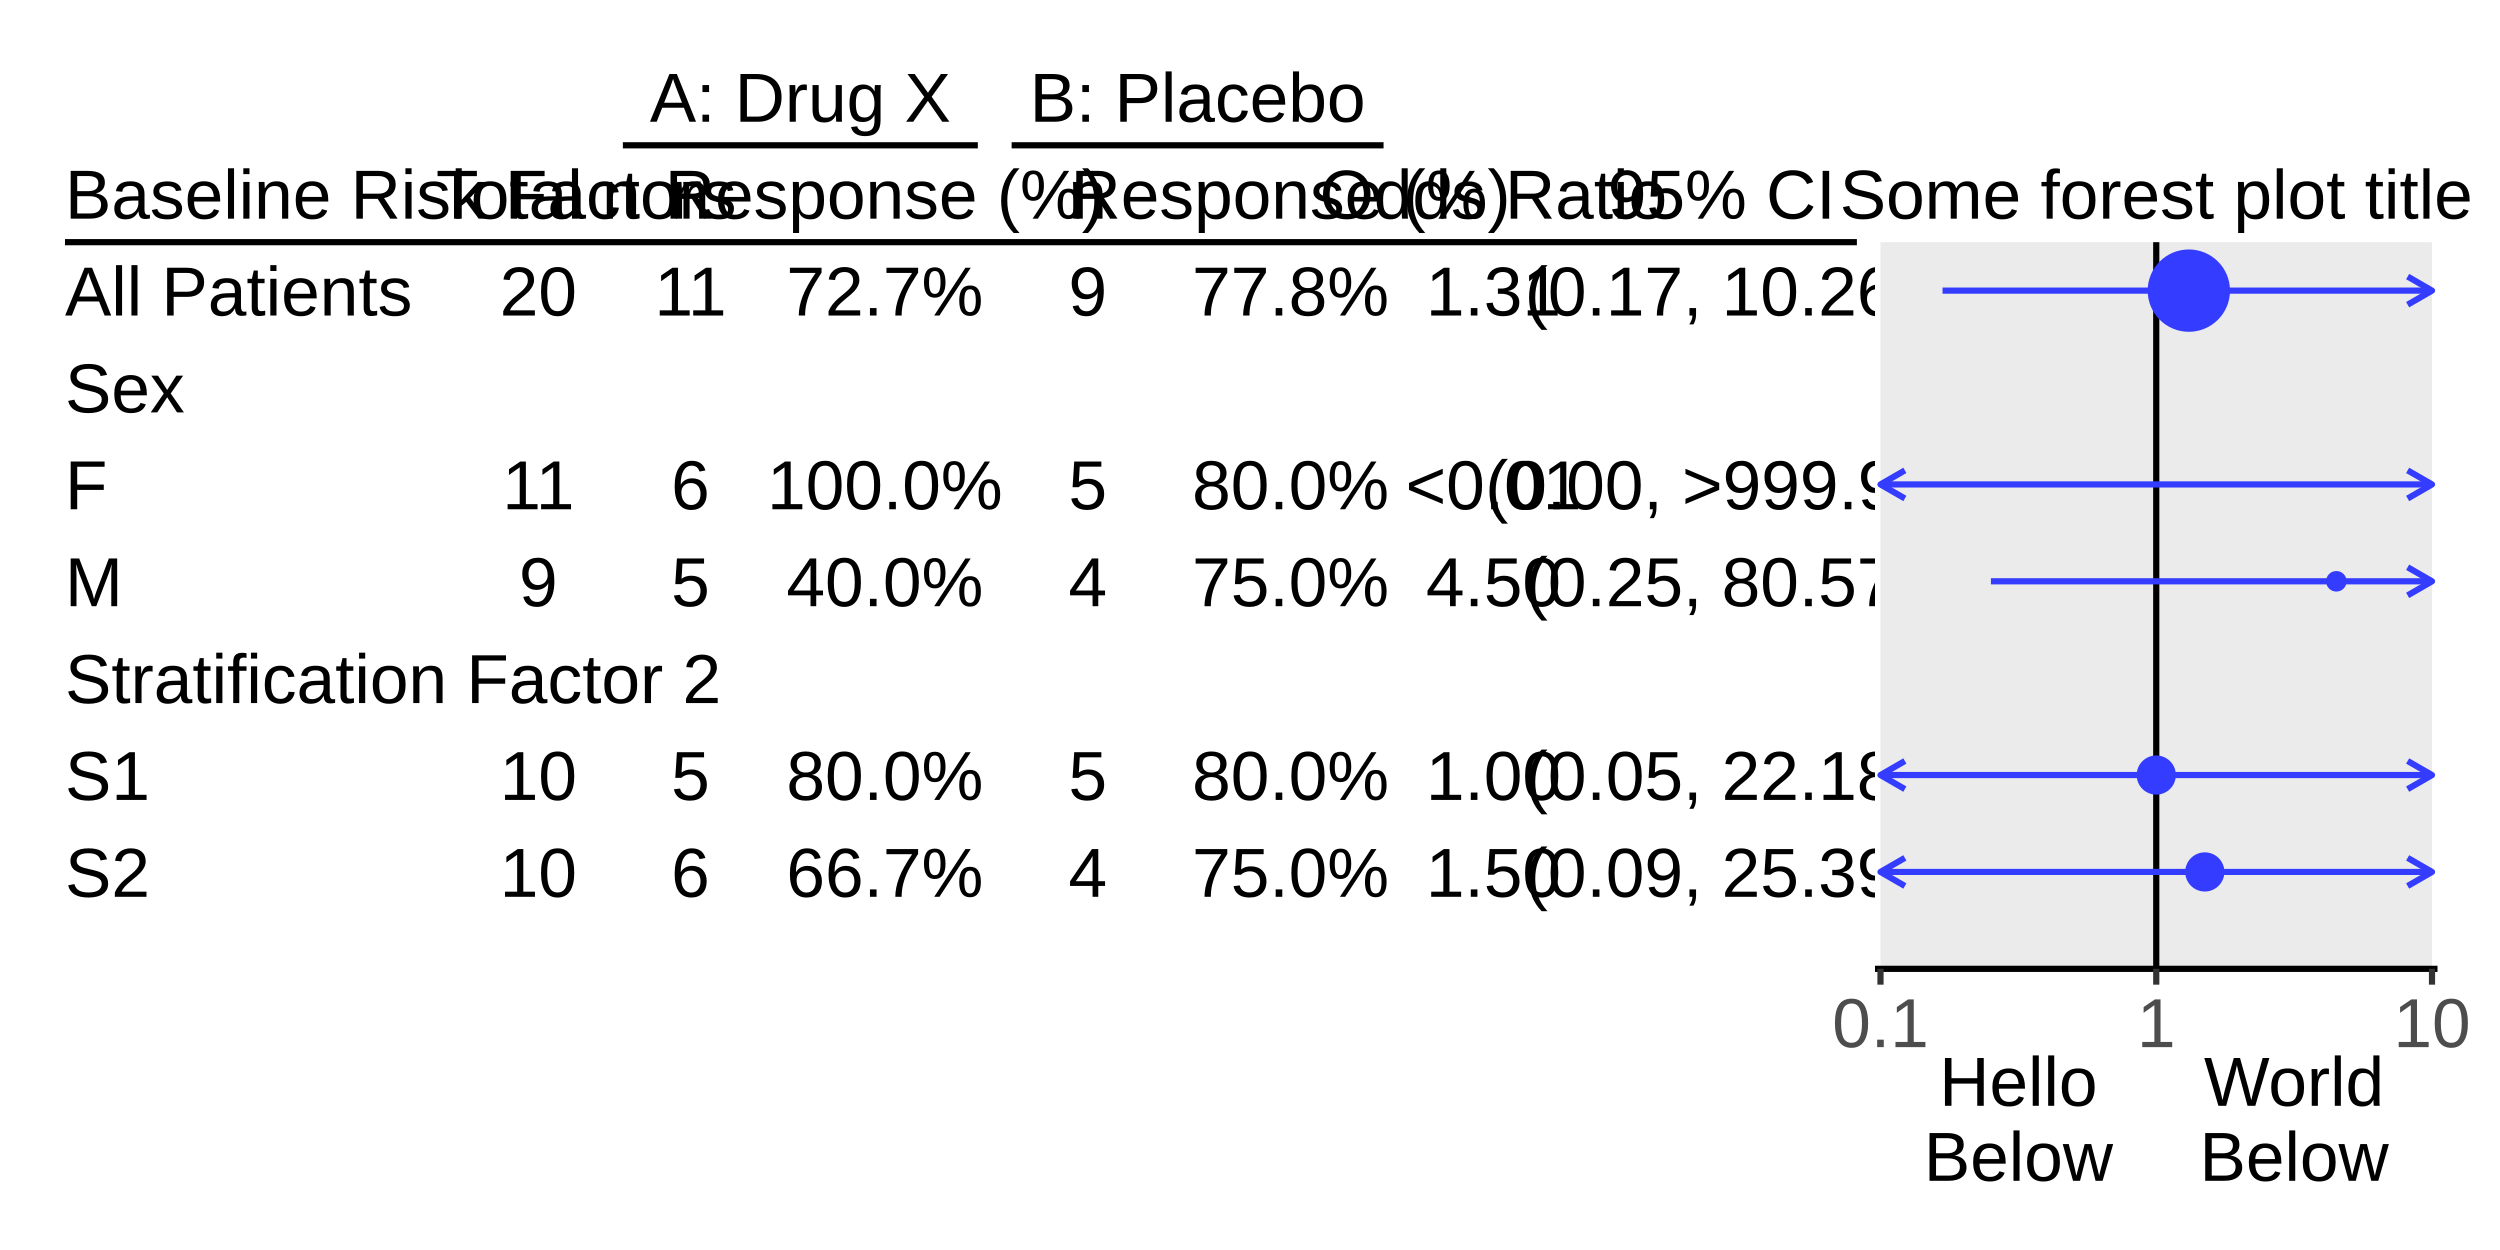
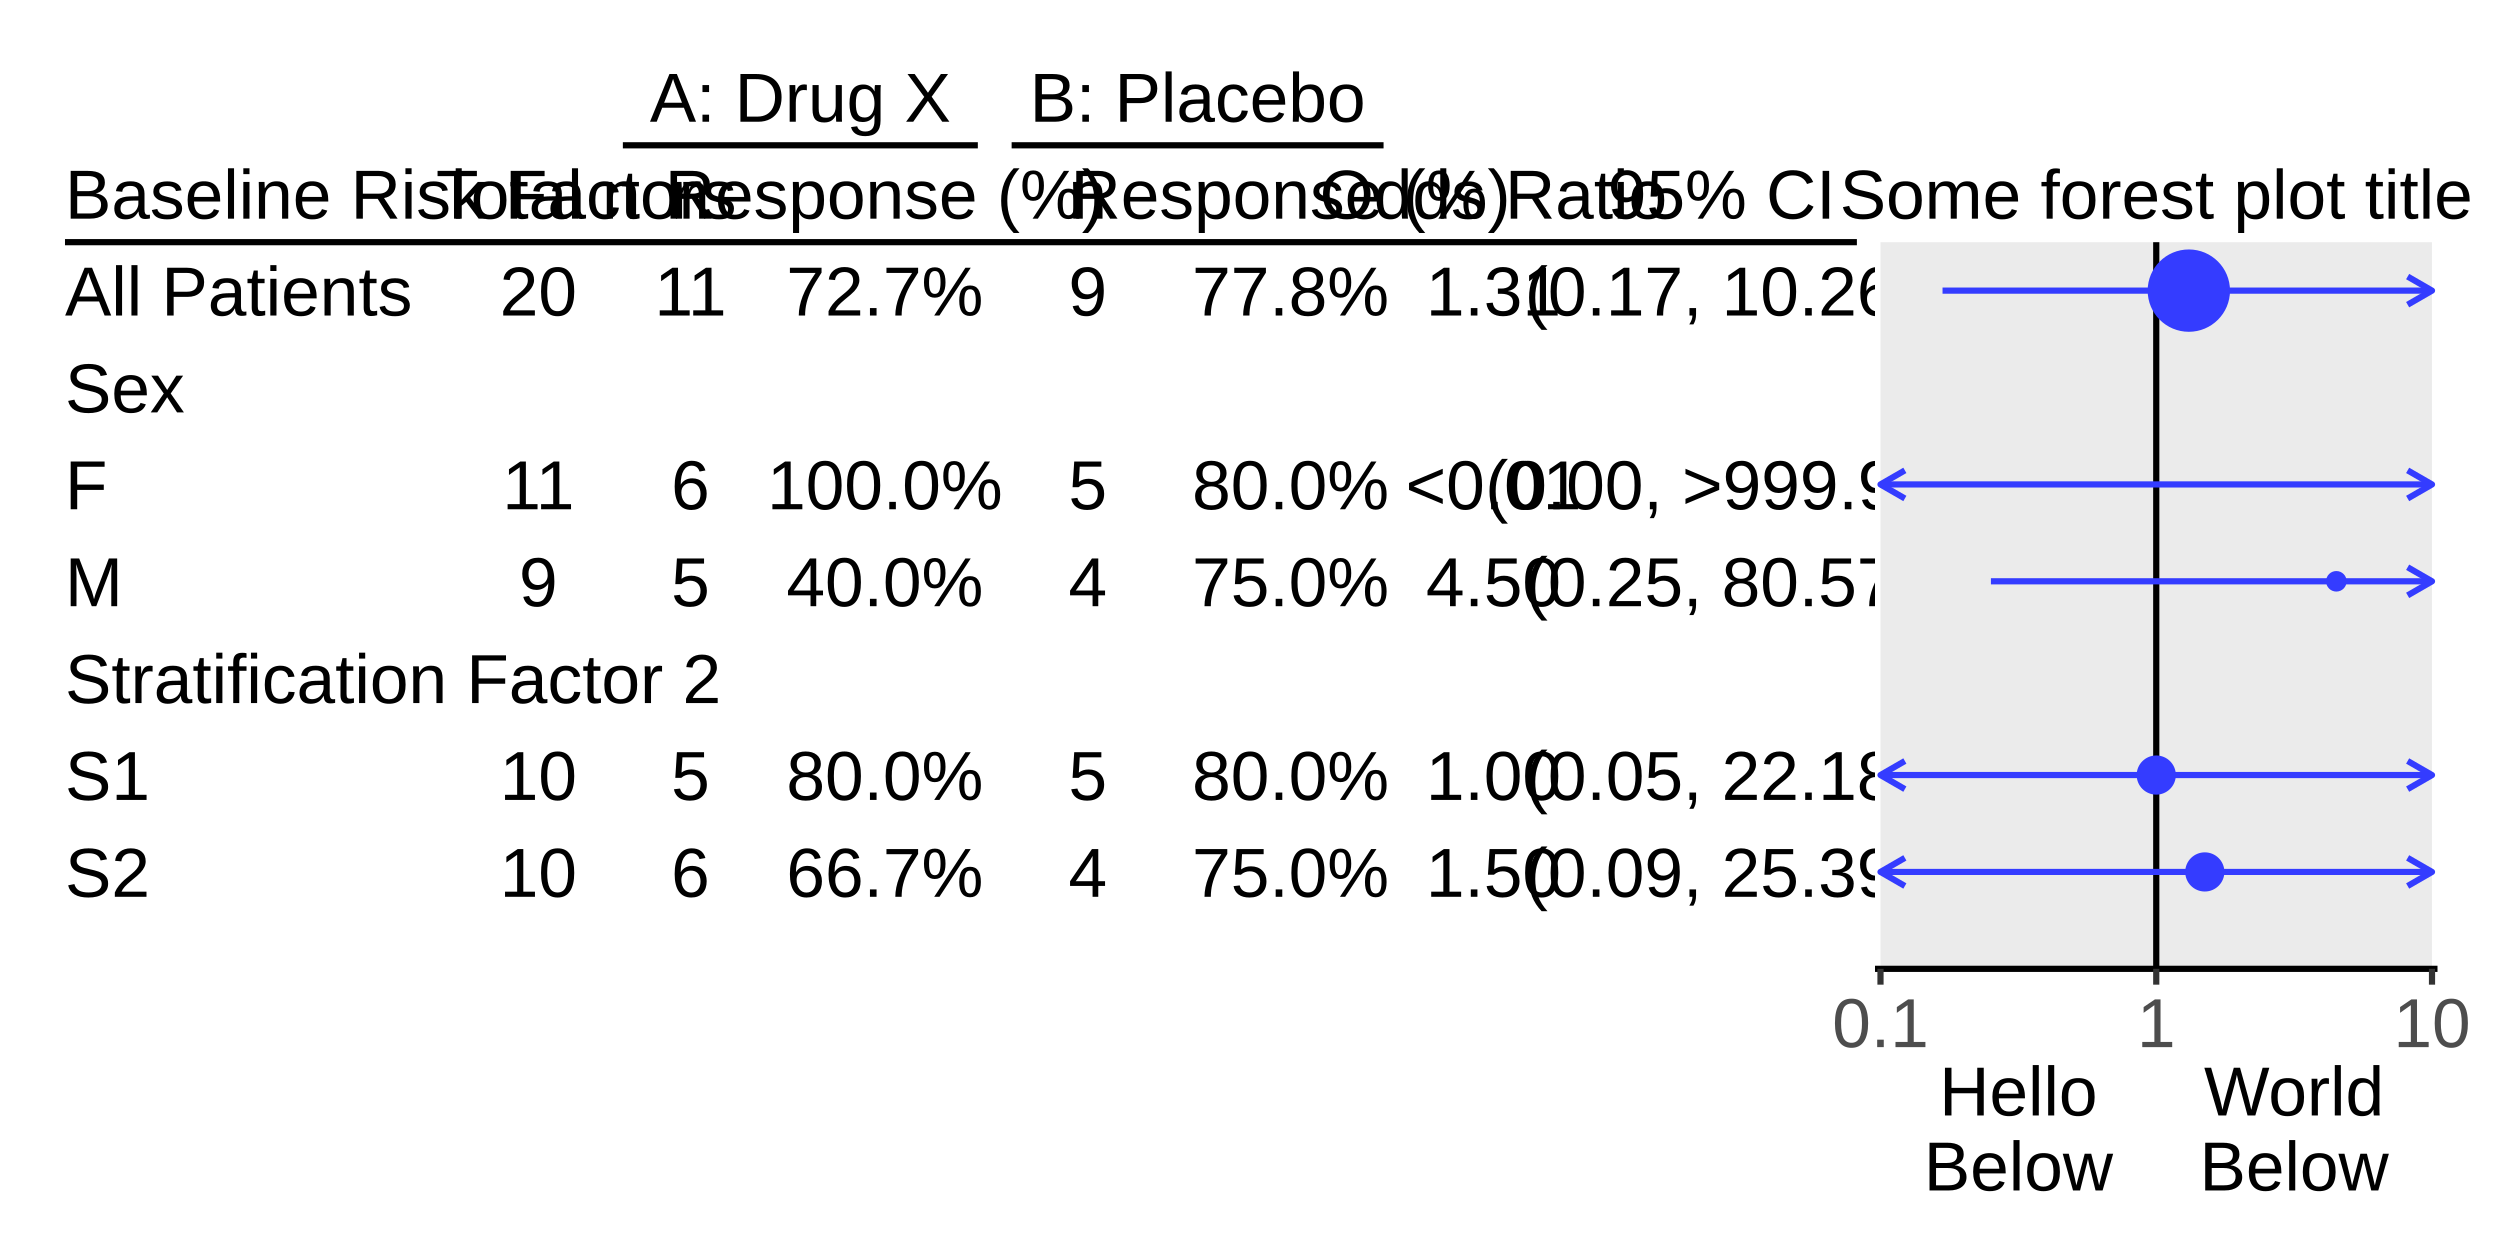
<svg xmlns="http://www.w3.org/2000/svg" width="432.00pt" height="216.00pt" viewBox="0 0 432.00 216.00">
  <g class="svglite">
    <defs>
      <style type="text/css">
    .svglite line, .svglite polyline, .svglite polygon, .svglite path, .svglite rect, .svglite circle {
      fill: none;
      stroke: #000000;
      stroke-linecap: round;
      stroke-linejoin: round;
      stroke-miterlimit: 10.00;
    }
    .svglite text {
      white-space: pre;
    }
    .svglite g.glyphgroup path {
      fill: inherit;
      stroke: none;
    }
  </style>
    </defs>
    <rect width="100%" height="100%" style="stroke: none; fill: none;" />
    <defs>
      <clipPath id="cpMC4wMHw0MzIuMDB8MC4wMHwyMTYuMDA=">
        <rect x="0.00" y="0.00" width="432.00" height="216.00" />
      </clipPath>
    </defs>
    <g clip-path="url(#cpMC4wMHw0MzIuMDB8MC4wMHwyMTYuMDA=)">
</g>
    <defs>
      <clipPath id="cpMC4wMHwzMjQuMDB8MC4wMHwyMTYuMDA=">
        <rect x="0.00" y="0.00" width="324.00" height="216.00" />
      </clipPath>
    </defs>
    <g clip-path="url(#cpMC4wMHwzMjQuMDB8MC4wMHwyMTYuMDA=)">
      <rect x="0.00" y="0.00" width="324.00" height="216.00" style="stroke-width: 0.00; stroke: none;" />
    </g>
    <g clip-path="url(#cpMC4wMHw0MzIuMDB8MC4wMHwyMTYuMDA=)">
</g>
    <defs>
      <clipPath id="cpOC4xMHwzMjQuMDB8MC4wMHwxNjcuNDE=">
        <rect x="8.10" y="0.00" width="315.90" height="167.41" />
      </clipPath>
    </defs>
    <g clip-path="url(#cpOC4xMHwzMjQuMDB8MC4wMHwxNjcuNDE=)">
      <line x1="11.23" y1="41.85" x2="320.87" y2="41.85" style="stroke-width: 1.07; stroke-linecap: butt;" />
      <text x="138.30" y="21.04" text-anchor="middle" style="font-size: 12.00px; font-family: &quot;Arial&quot;;" textLength="52.00px" lengthAdjust="spacingAndGlyphs">A: Drug X</text>
      <line x1="107.63" y1="25.11" x2="168.97" y2="25.11" style="stroke-width: 1.07; stroke-linecap: butt;" />
      <text x="206.95" y="21.04" text-anchor="middle" style="font-size: 12.00px; font-family: &quot;Arial&quot;;" textLength="58.02px" lengthAdjust="spacingAndGlyphs">B: Placebo</text>
      <line x1="174.81" y1="25.11" x2="239.08" y2="25.11" style="stroke-width: 1.07; stroke-linecap: butt;" />
      <text x="11.23" y="37.78" style="font-size: 12.00px; font-family: &quot;Arial&quot;;" textLength="116.03px" lengthAdjust="spacingAndGlyphs">Baseline Risk Factors</text>
      <text x="11.23" y="54.52" style="font-size: 12.00px; font-family: &quot;Arial&quot;;" textLength="60.02px" lengthAdjust="spacingAndGlyphs">All Patients</text>
      <text x="11.23" y="71.26" style="font-size: 12.00px; font-family: &quot;Arial&quot;;" textLength="20.67px" lengthAdjust="spacingAndGlyphs">Sex</text>
      <text x="11.23" y="88.00" style="font-size: 12.00px; font-family: &quot;Arial&quot;;" textLength="27.30px" lengthAdjust="spacingAndGlyphs">      F</text>
      <text x="11.23" y="104.75" style="font-size: 12.00px; font-family: &quot;Arial&quot;;" textLength="29.97px" lengthAdjust="spacingAndGlyphs">      M</text>
      <text x="11.23" y="121.49" style="font-size: 12.00px; font-family: &quot;Arial&quot;;" textLength="113.34px" lengthAdjust="spacingAndGlyphs">Stratification Factor 2</text>
      <text x="11.23" y="138.23" style="font-size: 12.00px; font-family: &quot;Arial&quot;;" textLength="34.64px" lengthAdjust="spacingAndGlyphs">      S1</text>
      <text x="11.23" y="154.97" style="font-size: 12.00px; font-family: &quot;Arial&quot;;" textLength="34.64px" lengthAdjust="spacingAndGlyphs">      S2</text>
      <text x="93.02" y="37.78" text-anchor="middle" style="font-size: 12.00px; font-family: &quot;Arial&quot;;" textLength="35.34px" lengthAdjust="spacingAndGlyphs">Total n</text>
      <text x="93.02" y="54.52" text-anchor="middle" style="font-size: 12.00px; font-family: &quot;Arial&quot;;" textLength="13.34px" lengthAdjust="spacingAndGlyphs">20</text>
      <text x="93.02" y="88.00" text-anchor="middle" style="font-size: 12.00px; font-family: &quot;Arial&quot;;" textLength="12.45px" lengthAdjust="spacingAndGlyphs">11</text>
      <text x="93.02" y="104.75" text-anchor="middle" style="font-size: 12.00px; font-family: &quot;Arial&quot;;" textLength="6.67px" lengthAdjust="spacingAndGlyphs">9</text>
      <text x="93.02" y="138.23" text-anchor="middle" style="font-size: 12.00px; font-family: &quot;Arial&quot;;" textLength="13.34px" lengthAdjust="spacingAndGlyphs">10</text>
      <text x="93.02" y="154.97" text-anchor="middle" style="font-size: 12.00px; font-family: &quot;Arial&quot;;" textLength="13.34px" lengthAdjust="spacingAndGlyphs">10</text>
      <text x="119.31" y="37.78" text-anchor="middle" style="font-size: 12.00px; font-family: &quot;Arial&quot;;" textLength="6.67px" lengthAdjust="spacingAndGlyphs">n</text>
      <text x="119.31" y="54.52" text-anchor="middle" style="font-size: 12.00px; font-family: &quot;Arial&quot;;" textLength="12.45px" lengthAdjust="spacingAndGlyphs">11</text>
      <text x="119.31" y="88.00" text-anchor="middle" style="font-size: 12.00px; font-family: &quot;Arial&quot;;" textLength="6.67px" lengthAdjust="spacingAndGlyphs">6</text>
      <text x="119.31" y="104.75" text-anchor="middle" style="font-size: 12.00px; font-family: &quot;Arial&quot;;" textLength="6.67px" lengthAdjust="spacingAndGlyphs">5</text>
      <text x="119.31" y="138.23" text-anchor="middle" style="font-size: 12.00px; font-family: &quot;Arial&quot;;" textLength="6.67px" lengthAdjust="spacingAndGlyphs">5</text>
      <text x="119.31" y="154.97" text-anchor="middle" style="font-size: 12.00px; font-family: &quot;Arial&quot;;" textLength="6.67px" lengthAdjust="spacingAndGlyphs">6</text>
      <text x="152.90" y="37.78" text-anchor="middle" style="font-size: 12.00px; font-family: &quot;Arial&quot;;" textLength="76.03px" lengthAdjust="spacingAndGlyphs">Response (%)</text>
      <text x="152.90" y="54.52" text-anchor="middle" style="font-size: 12.00px; font-family: &quot;Arial&quot;;" textLength="34.02px" lengthAdjust="spacingAndGlyphs">72.7%</text>
      <text x="152.90" y="88.00" text-anchor="middle" style="font-size: 12.00px; font-family: &quot;Arial&quot;;" textLength="40.69px" lengthAdjust="spacingAndGlyphs">100.0%</text>
      <text x="152.90" y="104.75" text-anchor="middle" style="font-size: 12.00px; font-family: &quot;Arial&quot;;" textLength="34.02px" lengthAdjust="spacingAndGlyphs">40.0%</text>
      <text x="152.90" y="138.23" text-anchor="middle" style="font-size: 12.00px; font-family: &quot;Arial&quot;;" textLength="34.02px" lengthAdjust="spacingAndGlyphs">80.0%</text>
      <text x="152.90" y="154.97" text-anchor="middle" style="font-size: 12.00px; font-family: &quot;Arial&quot;;" textLength="34.02px" lengthAdjust="spacingAndGlyphs">66.7%</text>
      <text x="187.96" y="37.78" text-anchor="middle" style="font-size: 12.00px; font-family: &quot;Arial&quot;;" textLength="6.67px" lengthAdjust="spacingAndGlyphs">n</text>
      <text x="187.96" y="54.52" text-anchor="middle" style="font-size: 12.00px; font-family: &quot;Arial&quot;;" textLength="6.67px" lengthAdjust="spacingAndGlyphs">9</text>
      <text x="187.96" y="88.00" text-anchor="middle" style="font-size: 12.00px; font-family: &quot;Arial&quot;;" textLength="6.67px" lengthAdjust="spacingAndGlyphs">5</text>
      <text x="187.96" y="104.75" text-anchor="middle" style="font-size: 12.00px; font-family: &quot;Arial&quot;;" textLength="6.67px" lengthAdjust="spacingAndGlyphs">4</text>
      <text x="187.96" y="138.23" text-anchor="middle" style="font-size: 12.00px; font-family: &quot;Arial&quot;;" textLength="6.67px" lengthAdjust="spacingAndGlyphs">5</text>
      <text x="187.96" y="154.97" text-anchor="middle" style="font-size: 12.00px; font-family: &quot;Arial&quot;;" textLength="6.67px" lengthAdjust="spacingAndGlyphs">4</text>
      <text x="223.01" y="37.78" text-anchor="middle" style="font-size: 12.00px; font-family: &quot;Arial&quot;;" textLength="76.03px" lengthAdjust="spacingAndGlyphs">Response (%)</text>
      <text x="223.01" y="54.52" text-anchor="middle" style="font-size: 12.00px; font-family: &quot;Arial&quot;;" textLength="34.02px" lengthAdjust="spacingAndGlyphs">77.8%</text>
      <text x="223.01" y="88.00" text-anchor="middle" style="font-size: 12.00px; font-family: &quot;Arial&quot;;" textLength="34.02px" lengthAdjust="spacingAndGlyphs">80.0%</text>
      <text x="223.01" y="104.75" text-anchor="middle" style="font-size: 12.00px; font-family: &quot;Arial&quot;;" textLength="34.02px" lengthAdjust="spacingAndGlyphs">75.0%</text>
      <text x="223.01" y="138.23" text-anchor="middle" style="font-size: 12.00px; font-family: &quot;Arial&quot;;" textLength="34.02px" lengthAdjust="spacingAndGlyphs">80.0%</text>
      <text x="223.01" y="154.97" text-anchor="middle" style="font-size: 12.00px; font-family: &quot;Arial&quot;;" textLength="34.02px" lengthAdjust="spacingAndGlyphs">75.0%</text>
      <text x="258.07" y="37.78" text-anchor="middle" style="font-size: 12.00px; font-family: &quot;Arial&quot;;" textLength="60.02px" lengthAdjust="spacingAndGlyphs">Odds Ratio</text>
      <text x="258.07" y="54.52" text-anchor="middle" style="font-size: 12.00px; font-family: &quot;Arial&quot;;" textLength="23.34px" lengthAdjust="spacingAndGlyphs">1.31</text>
      <text x="258.07" y="88.00" text-anchor="middle" style="font-size: 12.00px; font-family: &quot;Arial&quot;;" textLength="30.36px" lengthAdjust="spacingAndGlyphs">&lt;0.01</text>
      <text x="258.07" y="104.75" text-anchor="middle" style="font-size: 12.00px; font-family: &quot;Arial&quot;;" textLength="23.34px" lengthAdjust="spacingAndGlyphs">4.50</text>
      <text x="258.07" y="138.23" text-anchor="middle" style="font-size: 12.00px; font-family: &quot;Arial&quot;;" textLength="23.34px" lengthAdjust="spacingAndGlyphs">1.00</text>
      <text x="258.07" y="154.97" text-anchor="middle" style="font-size: 12.00px; font-family: &quot;Arial&quot;;" textLength="23.34px" lengthAdjust="spacingAndGlyphs">1.50</text>
      <text x="297.50" y="37.78" text-anchor="middle" style="font-size: 12.00px; font-family: &quot;Arial&quot;;" textLength="39.34px" lengthAdjust="spacingAndGlyphs">95% CI</text>
      <text x="297.50" y="54.52" text-anchor="middle" style="font-size: 12.00px; font-family: &quot;Arial&quot;;" textLength="68.02px" lengthAdjust="spacingAndGlyphs">(0.17, 10.26)</text>
      <text x="297.50" y="88.00" text-anchor="middle" style="font-size: 12.00px; font-family: &quot;Arial&quot;;" textLength="81.70px" lengthAdjust="spacingAndGlyphs">(0.00, &gt;999.99)</text>
      <text x="297.50" y="104.75" text-anchor="middle" style="font-size: 12.00px; font-family: &quot;Arial&quot;;" textLength="68.02px" lengthAdjust="spacingAndGlyphs">(0.25, 80.57)</text>
      <text x="297.50" y="138.23" text-anchor="middle" style="font-size: 12.00px; font-family: &quot;Arial&quot;;" textLength="68.02px" lengthAdjust="spacingAndGlyphs">(0.05, 22.18)</text>
      <text x="297.50" y="154.97" text-anchor="middle" style="font-size: 12.00px; font-family: &quot;Arial&quot;;" textLength="68.02px" lengthAdjust="spacingAndGlyphs">(0.09, 25.39)</text>
    </g>
    <g clip-path="url(#cpMC4wMHw0MzIuMDB8MC4wMHwyMTYuMDA=)">
</g>
    <defs>
      <clipPath id="cpMzI0LjAwfDQzMi4wMHwwLjAwfDIxNi4wMA==">
        <rect x="324.00" y="0.00" width="108.00" height="216.00" />
      </clipPath>
    </defs>
    <g clip-path="url(#cpMzI0LjAwfDQzMi4wMHwwLjAwfDIxNi4wMA==)">
      <rect x="324.00" y="0.00" width="108.00" height="216.00" style="stroke-width: 1.07; stroke: none;" />
    </g>
    <g clip-path="url(#cpMC4wMHw0MzIuMDB8MC4wMHwyMTYuMDA=)">
      <rect x="324.00" y="0.00" width="97.20" height="167.41" style="stroke-width: 1.07; stroke: none;" />
      <rect x="324.95" y="41.85" width="95.29" height="125.56" style="stroke-width: 1.07; stroke: none; stroke-linecap: butt; stroke-linejoin: miter; fill: #EBEBEB;" />
      <line x1="372.60" y1="167.41" x2="372.60" y2="41.85" style="stroke-width: 1.07; stroke-linecap: butt;" />
-       <text x="348.78" y="191.08" text-anchor="middle" style="font-size: 12.00px; font-family: &quot;Arial&quot;;" textLength="27.36px" lengthAdjust="spacingAndGlyphs">Hello</text>
-       <text x="348.78" y="204.04" text-anchor="middle" style="font-size: 12.00px; font-family: &quot;Arial&quot;;" textLength="32.69px" lengthAdjust="spacingAndGlyphs">Below</text>
-       <text x="396.42" y="191.08" text-anchor="middle" style="font-size: 12.00px; font-family: &quot;Arial&quot;;" textLength="31.12px" lengthAdjust="spacingAndGlyphs">World</text>
-       <text x="396.42" y="204.04" text-anchor="middle" style="font-size: 12.00px; font-family: &quot;Arial&quot;;" textLength="32.69px" lengthAdjust="spacingAndGlyphs">Below</text>
+       <text x="348.78" y="192.75" text-anchor="middle" style="font-size: 12.00px; font-family: &quot;Arial&quot;;" textLength="27.36px" lengthAdjust="spacingAndGlyphs">Hello</text>
+       <text x="348.78" y="205.71" text-anchor="middle" style="font-size: 12.00px; font-family: &quot;Arial&quot;;" textLength="32.69px" lengthAdjust="spacingAndGlyphs">Below</text>
+       <text x="396.42" y="192.75" text-anchor="middle" style="font-size: 12.00px; font-family: &quot;Arial&quot;;" textLength="31.12px" lengthAdjust="spacingAndGlyphs">World</text>
+       <text x="396.42" y="205.71" text-anchor="middle" style="font-size: 12.00px; font-family: &quot;Arial&quot;;" textLength="32.69px" lengthAdjust="spacingAndGlyphs">Below</text>
      <text x="372.60" y="37.78" text-anchor="middle" style="font-size: 12.00px; font-family: &quot;Arial&quot;;" textLength="109.34px" lengthAdjust="spacingAndGlyphs">Some forest plot title</text>
      <circle cx="378.23" cy="50.22" r="6.76" style="stroke-width: 0.71; stroke: #343CFF; fill: #343CFF;" />
      <circle cx="403.72" cy="100.45" r="1.42" style="stroke-width: 0.71; stroke: #343CFF; fill: #343CFF;" />
      <circle cx="372.60" cy="133.93" r="3.03" style="stroke-width: 0.71; stroke: #343CFF; fill: #343CFF;" />
      <circle cx="380.99" cy="150.67" r="3.03" style="stroke-width: 0.71; stroke: #343CFF; fill: #343CFF;" />
      <line x1="335.67" y1="50.22" x2="420.25" y2="50.22" style="stroke-width: 1.07; stroke: #343CFF; stroke-linecap: butt;" />
      <polyline points="416.04,52.65 420.25,50.22 416.04,47.79 " style="stroke-width: 1.07; stroke: #343CFF; stroke-linecap: butt;" />
      <line x1="324.95" y1="83.71" x2="420.25" y2="83.71" style="stroke-width: 1.07; stroke: #343CFF; stroke-linecap: butt;" />
      <polyline points="329.16,81.28 324.95,83.71 329.16,86.14 " style="stroke-width: 1.07; stroke: #343CFF; stroke-linecap: butt;" />
      <polyline points="416.04,86.14 420.25,83.71 416.04,81.28 " style="stroke-width: 1.07; stroke: #343CFF; stroke-linecap: butt;" />
      <line x1="344.03" y1="100.45" x2="420.25" y2="100.45" style="stroke-width: 1.07; stroke: #343CFF; stroke-linecap: butt;" />
      <polyline points="416.04,102.88 420.25,100.45 416.04,98.02 " style="stroke-width: 1.07; stroke: #343CFF; stroke-linecap: butt;" />
      <line x1="324.95" y1="133.93" x2="420.25" y2="133.93" style="stroke-width: 1.07; stroke: #343CFF; stroke-linecap: butt;" />
      <polyline points="329.16,131.50 324.95,133.93 329.16,136.36 " style="stroke-width: 1.07; stroke: #343CFF; stroke-linecap: butt;" />
      <polyline points="416.04,136.36 420.25,133.93 416.04,131.50 " style="stroke-width: 1.07; stroke: #343CFF; stroke-linecap: butt;" />
      <line x1="324.95" y1="150.67" x2="420.25" y2="150.67" style="stroke-width: 1.07; stroke: #343CFF; stroke-linecap: butt;" />
      <polyline points="329.16,148.24 324.95,150.67 329.16,153.10 " style="stroke-width: 1.07; stroke: #343CFF; stroke-linecap: butt;" />
      <polyline points="416.04,153.10 420.25,150.67 416.04,148.24 " style="stroke-width: 1.07; stroke: #343CFF; stroke-linecap: butt;" />
      <polyline points="324.00,167.41 421.20,167.41 " style="stroke-width: 1.07; stroke-linecap: butt;" />
      <polyline points="324.95,170.15 324.95,167.41 " style="stroke-width: 1.07; stroke: #333333; stroke-linecap: butt;" />
      <polyline points="372.60,170.15 372.60,167.41 " style="stroke-width: 1.07; stroke: #333333; stroke-linecap: butt;" />
      <polyline points="420.25,170.15 420.25,167.41 " style="stroke-width: 1.07; stroke: #333333; stroke-linecap: butt;" />
      <text x="324.95" y="180.94" text-anchor="middle" style="font-size: 12.00px;fill: #4D4D4D; font-family: &quot;Arial&quot;;" textLength="16.67px" lengthAdjust="spacingAndGlyphs">0.1</text>
      <text x="372.60" y="180.94" text-anchor="middle" style="font-size: 12.00px;fill: #4D4D4D; font-family: &quot;Arial&quot;;" textLength="6.67px" lengthAdjust="spacingAndGlyphs">1</text>
      <text x="420.25" y="180.94" text-anchor="middle" style="font-size: 12.00px;fill: #4D4D4D; font-family: &quot;Arial&quot;;" textLength="13.34px" lengthAdjust="spacingAndGlyphs">10</text>
    </g>
  </g>
</svg>
